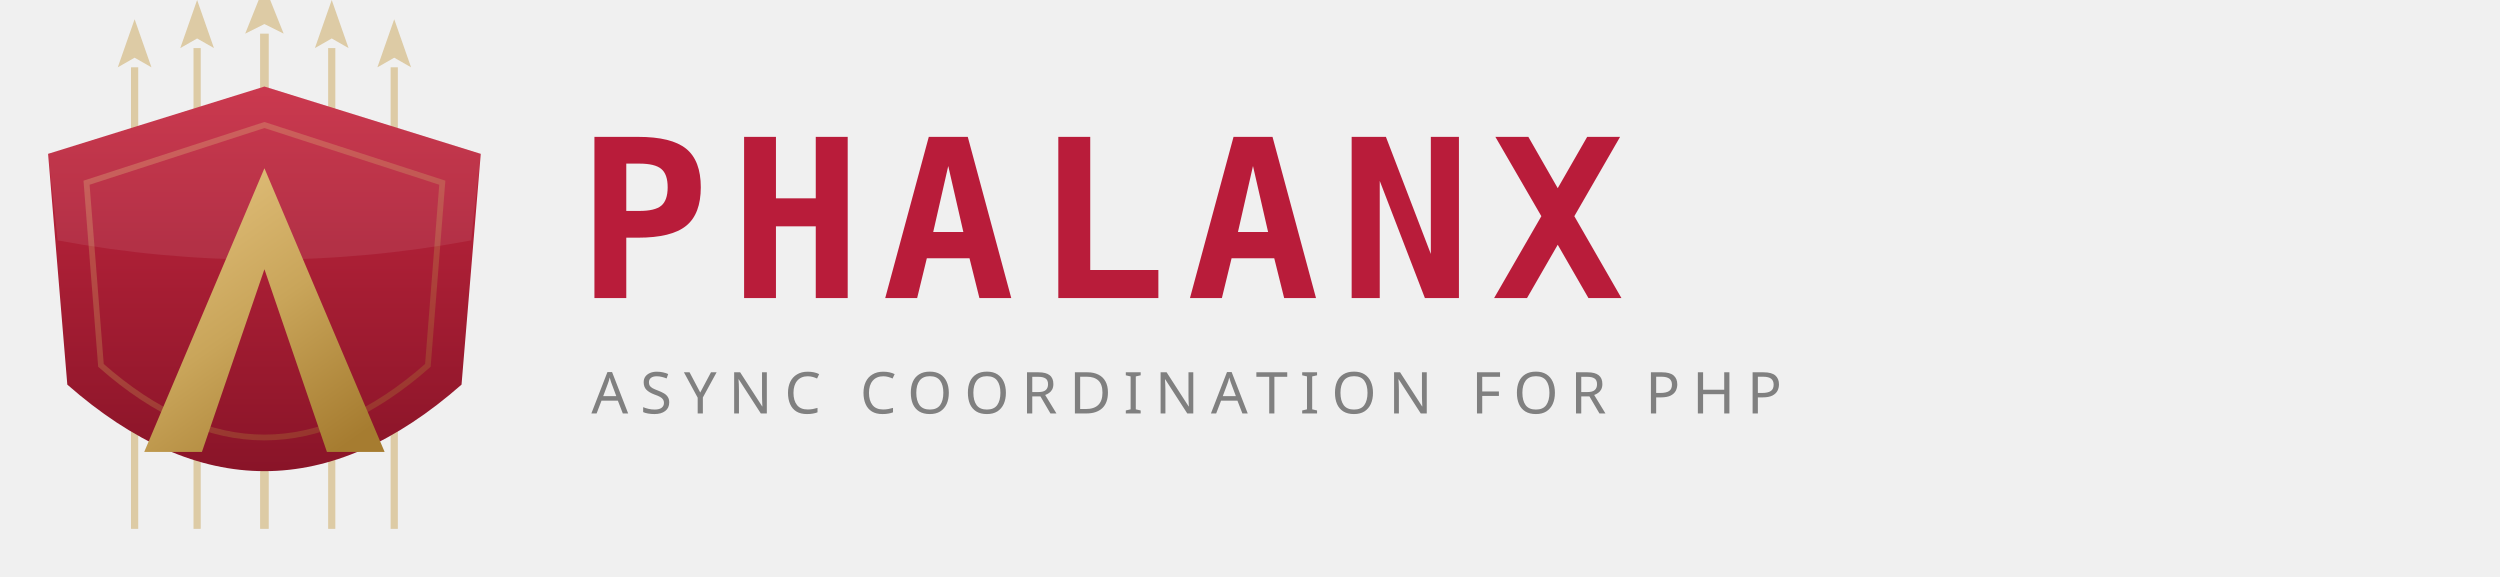
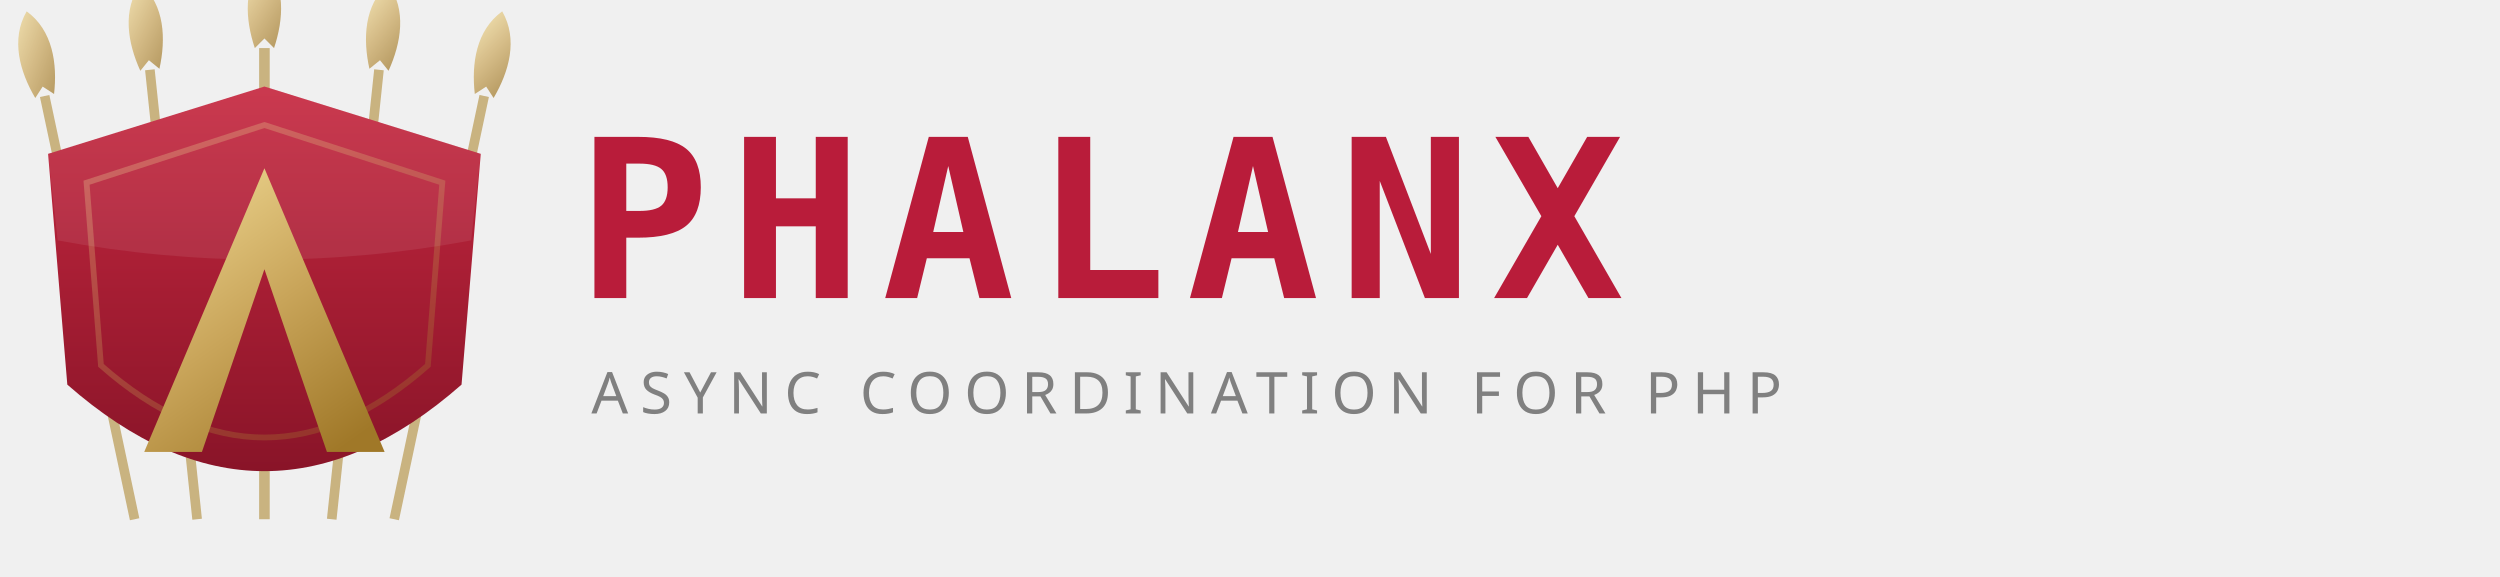
<svg xmlns="http://www.w3.org/2000/svg" viewBox="0 0 520 120">
  <defs>
    <linearGradient id="shield" x1="0" y1="0" x2="0" y2="1">
      <stop offset="0%" stop-color="#C62840" />
      <stop offset="100%" stop-color="#891428" />
    </linearGradient>
    <linearGradient id="bronze" x1="0.2" y1="0" x2="0.8" y2="1">
-       <stop offset="0%" stop-color="#E2C07C" />
+       <stop offset="0%" stop-color="#ECD48E" />
      <stop offset="50%" stop-color="#C9A55A" />
-       <stop offset="100%" stop-color="#A67C30" />
+       <stop offset="100%" stop-color="#A07828" />
    </linearGradient>
  </defs>
-   <g opacity="0.5">
-     <line x1="28" y1="14" x2="28" y2="110" stroke="#C9A55A" stroke-width="1.5" />
-     <path d="M 28 4 L 24.5 14 L 28 12 L 31.5 14 Z" fill="#C9A55A" />
-     <line x1="41" y1="10" x2="41" y2="110" stroke="#C9A55A" stroke-width="1.5" />
-     <path d="M 41 0 L 37.5 10 L 41 8 L 44.5 10 Z" fill="#C9A55A" />
-     <line x1="55" y1="7" x2="55" y2="110" stroke="#C9A55A" stroke-width="1.8" />
-     <path d="M 55 -3 L 51 7 L 55 5 L 59 7 Z" fill="#C9A55A" />
-     <line x1="69" y1="10" x2="69" y2="110" stroke="#C9A55A" stroke-width="1.5" />
-     <path d="M 69 0 L 65.5 10 L 69 8 L 72.5 10 Z" fill="#C9A55A" />
-     <line x1="82" y1="14" x2="82" y2="110" stroke="#C9A55A" stroke-width="1.5" />
-     <path d="M 82 4 L 78.5 14 L 82 12 L 85.5 14 Z" fill="#C9A55A" />
+   <g opacity="0.7">
+     <g transform="rotate(-12, 28, 108)">
+       <line x1="28" y1="18" x2="28" y2="108" stroke="#B89850" stroke-width="2" />
+       <path d="M 28 0 C 23.5 5, 24 12, 26 18 L 28 16 L 30 18 C 32 12, 32.5 5, 28 0 Z" fill="url(#bronze)" />
+     </g>
+     <g transform="rotate(-6, 41, 108)">
+       <line x1="41" y1="14" x2="41" y2="108" stroke="#B89850" stroke-width="2" />
+       <path d="M 41 -4 C 36.5 1, 37 8, 39 14 L 41 12 L 43 14 C 45 8, 45.5 1, 41 -4 Z" fill="url(#bronze)" />
+     </g>
+     <line x1="55" y1="10" x2="55" y2="108" stroke="#B89850" stroke-width="2.2" />
+     <path d="M 55 -8 C 50.5 -3, 51 4, 53 10 L 55 8 L 57 10 C 59 4, 59.5 -3, 55 -8 Z" fill="url(#bronze)" />
+     <g transform="rotate(6, 69, 108)">
+       <line x1="69" y1="14" x2="69" y2="108" stroke="#B89850" stroke-width="2" />
+       <path d="M 69 -4 C 64.5 1, 65 8, 67 14 L 69 12 L 71 14 C 73 8, 73.5 1, 69 -4 Z" fill="url(#bronze)" />
+     </g>
+     <g transform="rotate(12, 82, 108)">
+       <line x1="82" y1="18" x2="82" y2="108" stroke="#B89850" stroke-width="2" />
+       <path d="M 82 0 C 77.5 5, 78 12, 80 18 L 82 16 L 84 18 C 86 12, 86.5 5, 82 0 Z" fill="url(#bronze)" />
+     </g>
  </g>
  <path d="M 55 18 L 100 32 L 96 80 Q 55 116 14 80 L 10 32 Z" fill="url(#shield)" />
  <path d="M 55 26 L 92 38 L 89 76 Q 55 106 21 76 L 18 38 Z" fill="none" stroke="url(#bronze)" stroke-width="1.2" opacity="0.3" />
  <path d="M 55 18 L 100 32 L 98 50 Q 55 58 12 50 L 10 32 Z" fill="white" opacity="0.08" />
  <path d="M 55 35 L 80 94 L 68 94 L 55 56 L 42 94 L 30 94 Z" fill="url(#bronze)" />
  <text x="120" y="62" font-family="monospace" font-size="46" font-weight="bold" fill="#B91C3A" letter-spacing="4">PHALANX</text>
  <text x="123" y="86" font-family="sans-serif" font-size="12" fill="#808080" letter-spacing="2.5">ASYNC COORDINATION FOR PHP</text>
</svg>
